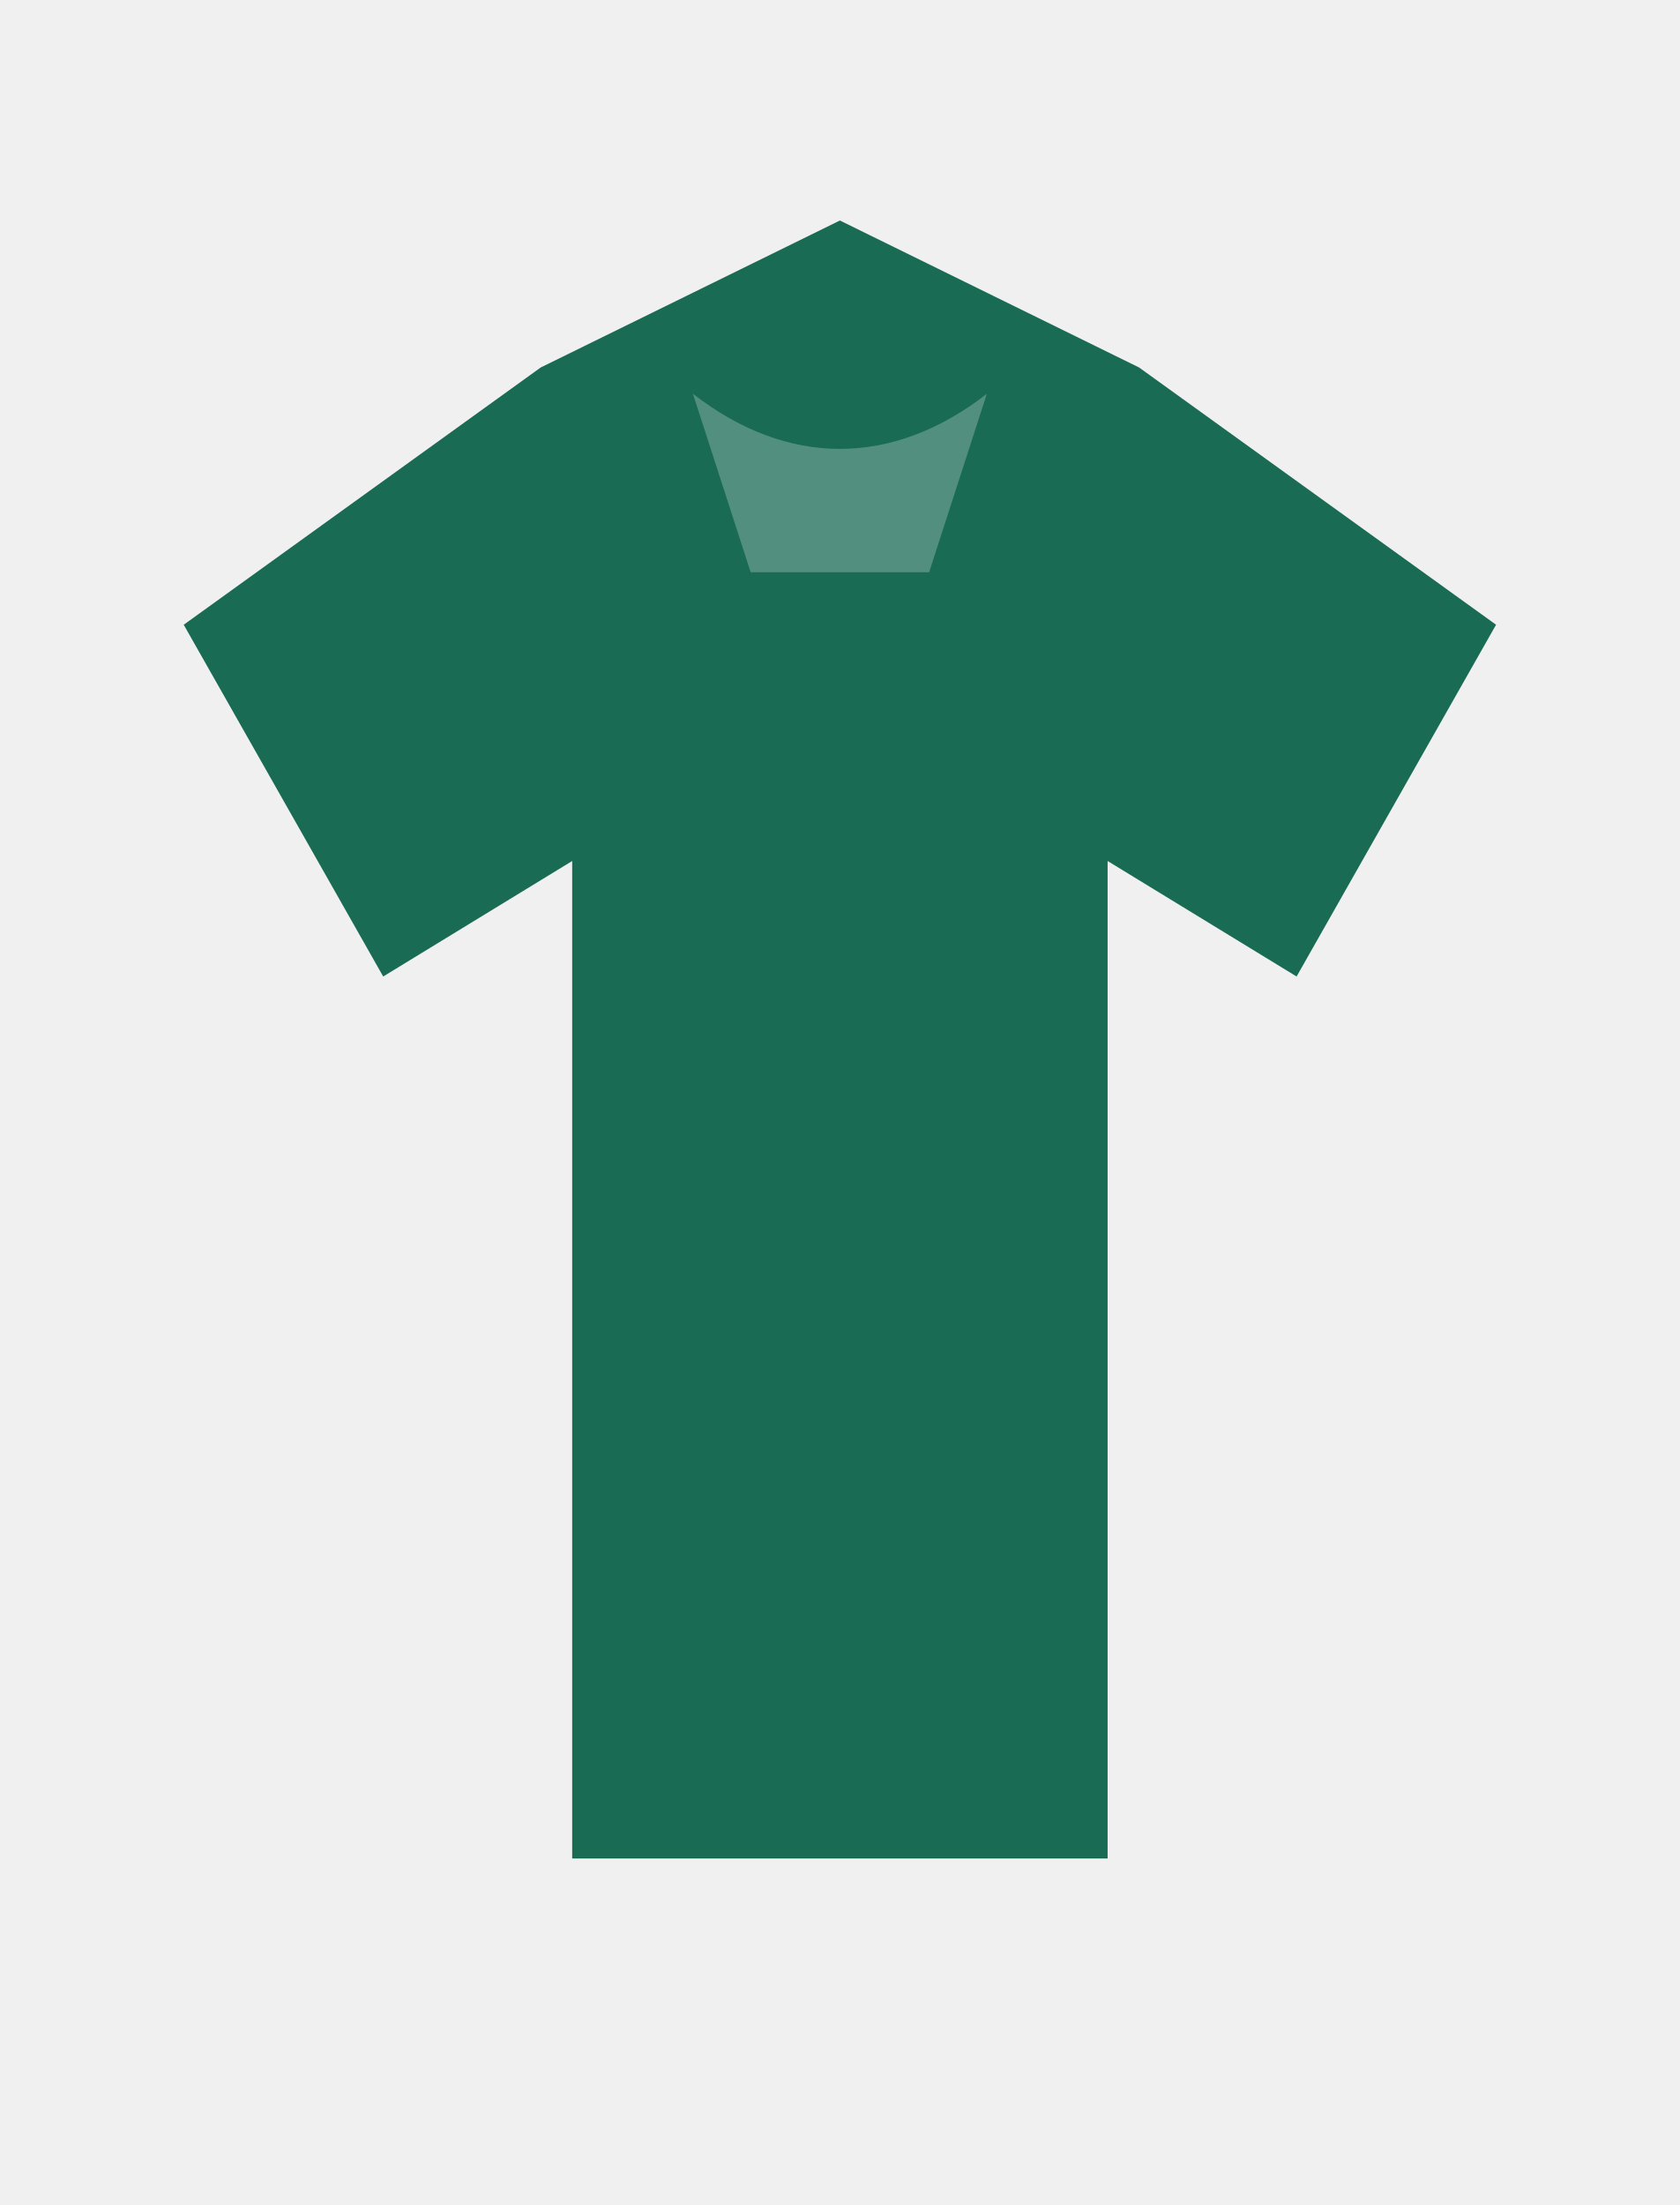
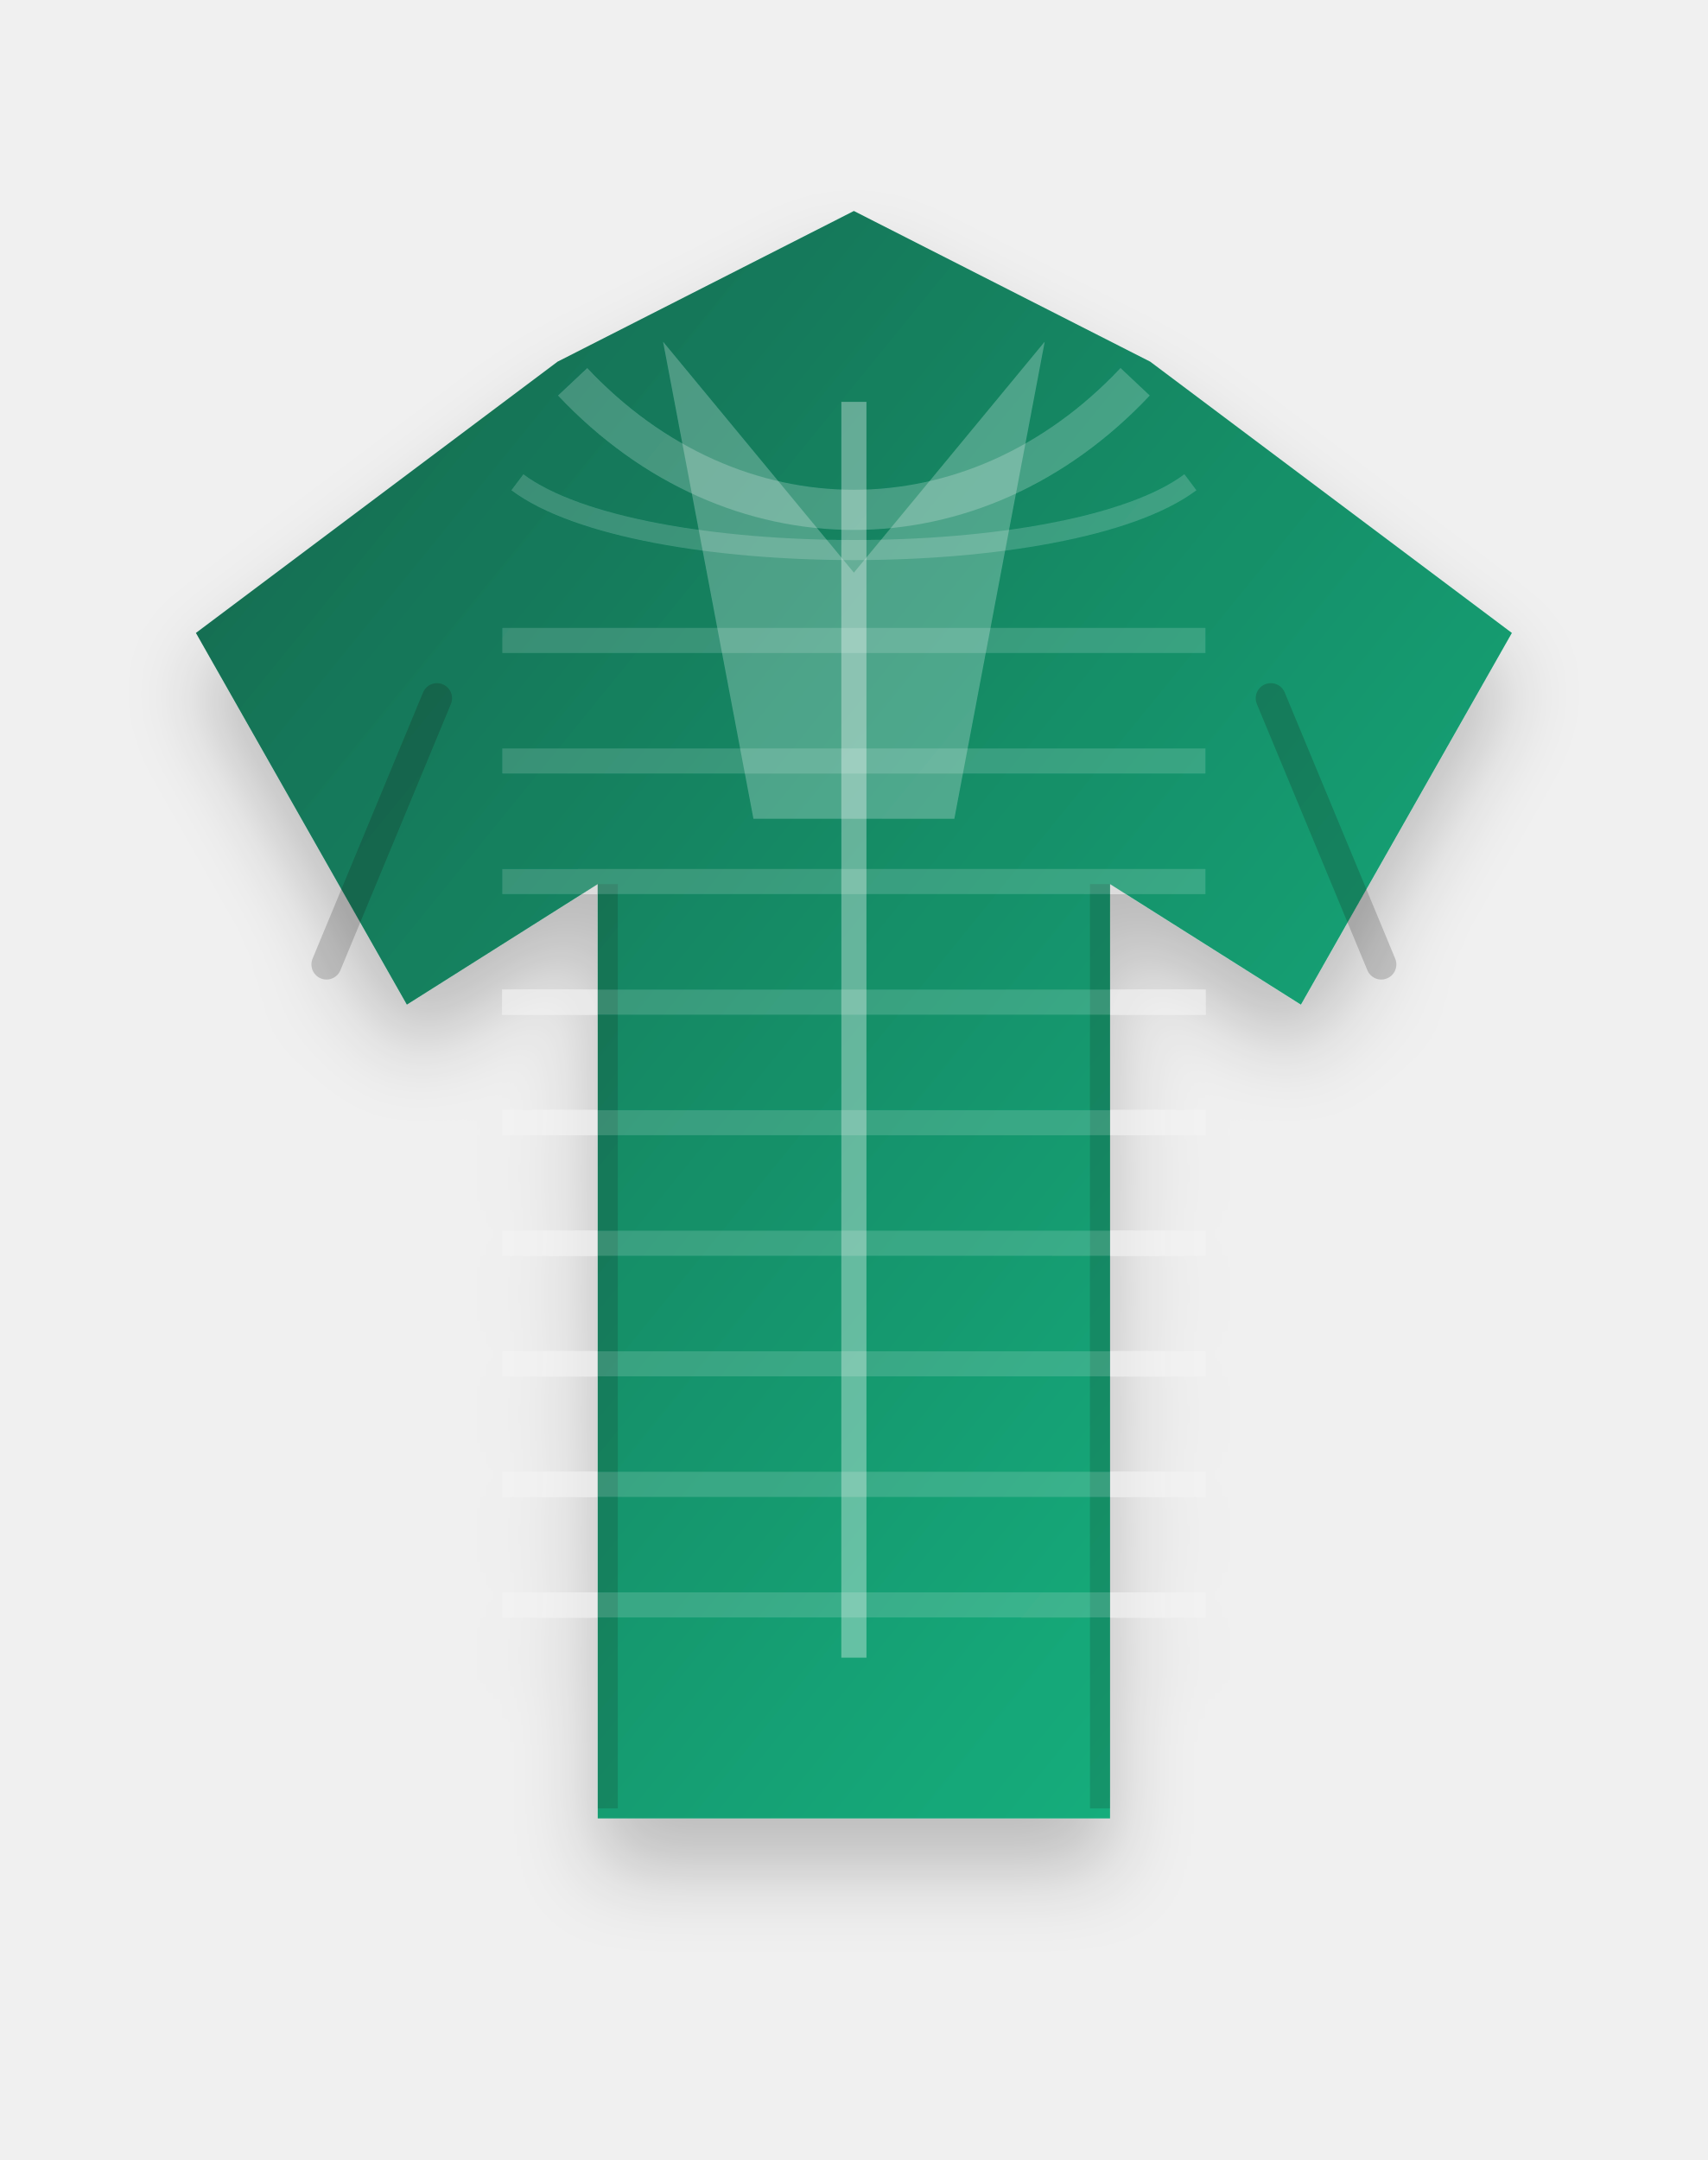
- <svg xmlns="http://www.w3.org/2000/svg" viewBox="0 0 320 420">
-   <g opacity=".92">
-     <path fill="#065f46" d="M103 70l57-28 57 28 68 49-38 67-36-22v190H109V164l-36 22-38-67 68-49z" />
-     <path fill="rgba(255,255,255,.25)" d="M132 75c18 14 38 14 56 0l-11 34h-34z" />
+ <svg xmlns="http://www.w3.org/2000/svg" viewBox="0 0 340 430">
+   <defs>
+     <linearGradient id="fabric" x1="0" y1="0" x2="1" y2="1">
+       <stop offset="0" stop-color="#065f46" />
+       <stop offset="1" stop-color="#10b981" />
+     </linearGradient>
+     <linearGradient id="shade" x1="0" y1="0" x2="0" y2="1">
+       <stop offset="0" stop-color="rgba(255,255,255,.28)" />
+       <stop offset="1" stop-color="rgba(0,0,0,.22)" />
+     </linearGradient>
+     <filter id="shadow">
+       <feDropShadow dx="0" dy="10" stdDeviation="8" flood-color="#000" flood-opacity=".23" />
+     </filter>
+   </defs>
+   <g filter="url(#shadow)" opacity=".96">
+     <path d="M111 72l59-30 59 30 72 54-42 74-38-24v186H119V176l-38 24-42-74 72-54z" fill="url(#fabric)" />
+     <path d="M114 76c32 34 80 34 112 0" fill="none" stroke="rgba(255,255,255,.22)" stroke-width="8" />
+     <path d="M132 68l38 46 38-46-18 95h-40z" fill="rgba(255,255,255,.25)" />
+     <path d="M170 80v250" stroke="rgba(255,255,255,.35)" stroke-width="5" />
+     <path d="M121 176v184M219 176v184" stroke="rgba(0,0,0,.15)" stroke-width="4" />
+     <path d="M87 139l-22 53M253 139l22 53" stroke="rgba(0,0,0,.18)" stroke-width="6" stroke-linecap="round" />
+     <g opacity=".16">
+       <rect x="100" y="125" width="140" height="5" fill="#fff" />
+       <rect x="100" y="149" width="140" height="5" fill="#fff" />
+       <rect x="100" y="173" width="140" height="5" fill="#fff" />
+       <rect x="100" y="197" width="140" height="5" fill="#fff" />
+       <rect x="100" y="221" width="140" height="5" fill="#fff" />
+       <rect x="100" y="245" width="140" height="5" fill="#fff" />
+       <rect x="100" y="269" width="140" height="5" fill="#fff" />
+       <rect x="100" y="293" width="140" height="5" fill="#fff" />
+       <rect x="100" y="317" width="140" height="5" fill="#fff" />
+     </g>
+     <path d="M103 96c24 18 110 18 134 0" fill="none" stroke="rgba(255,255,255,.18)" stroke-width="4" />
  </g>
</svg>
